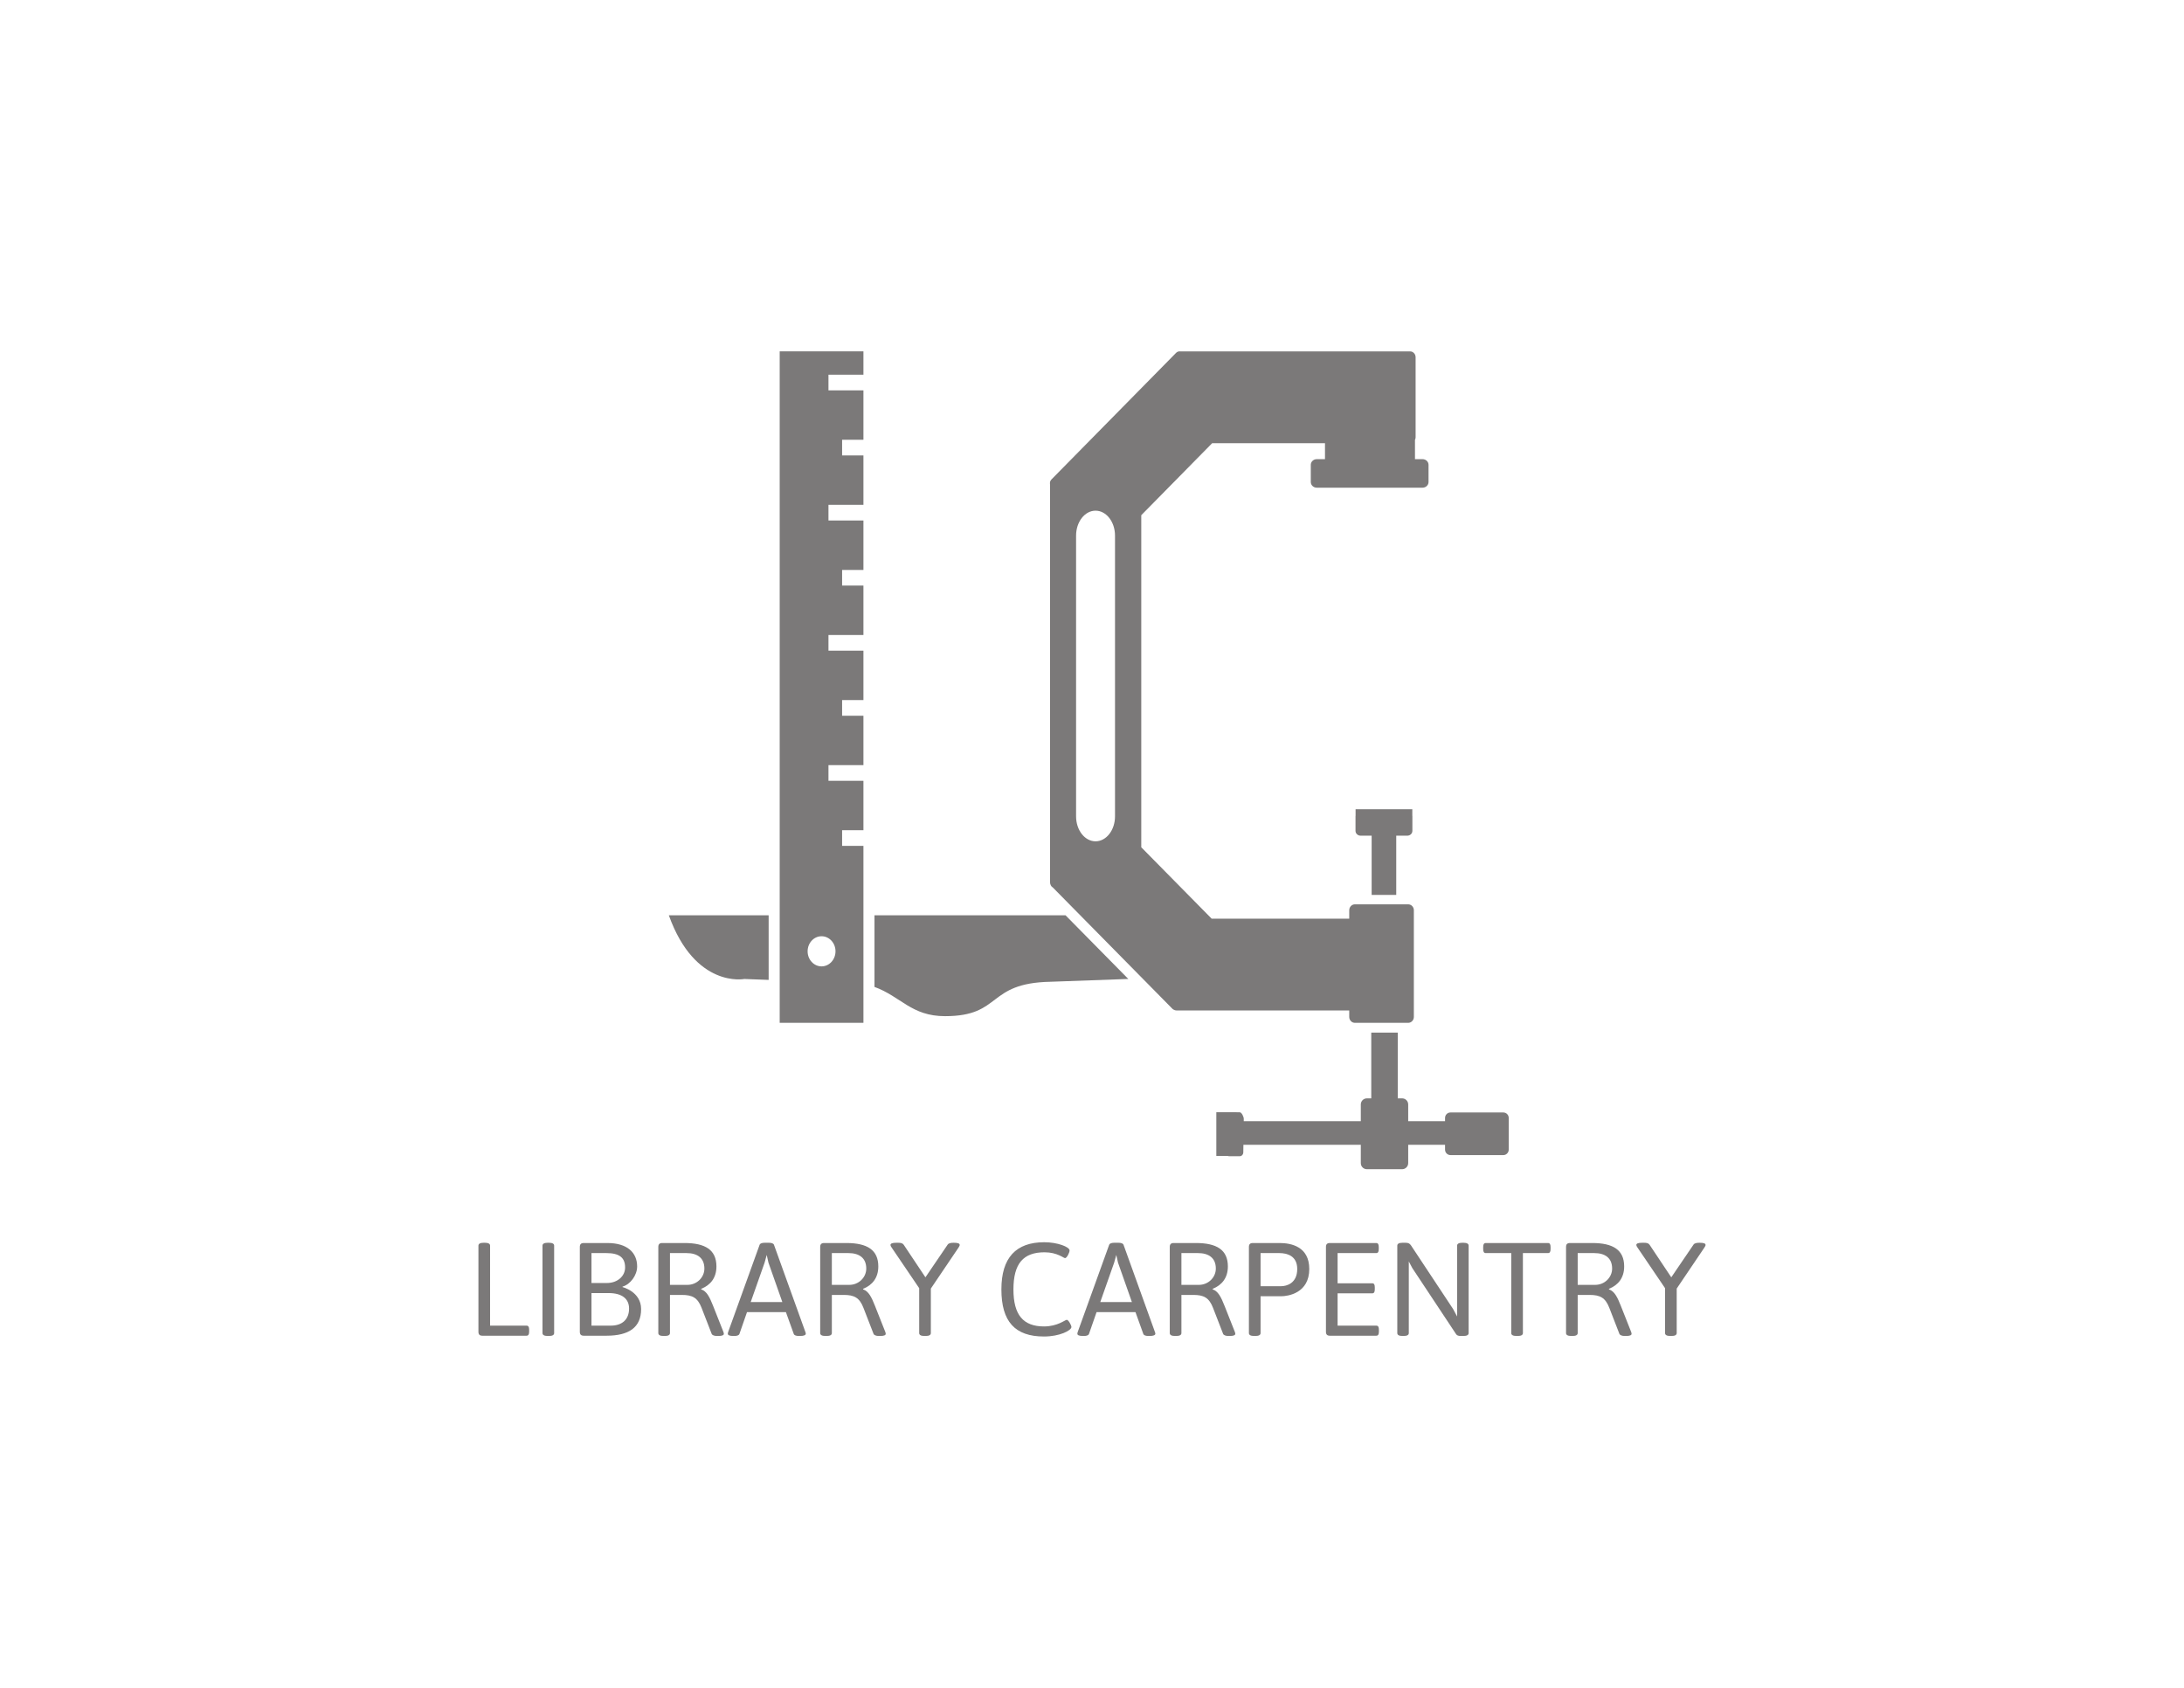
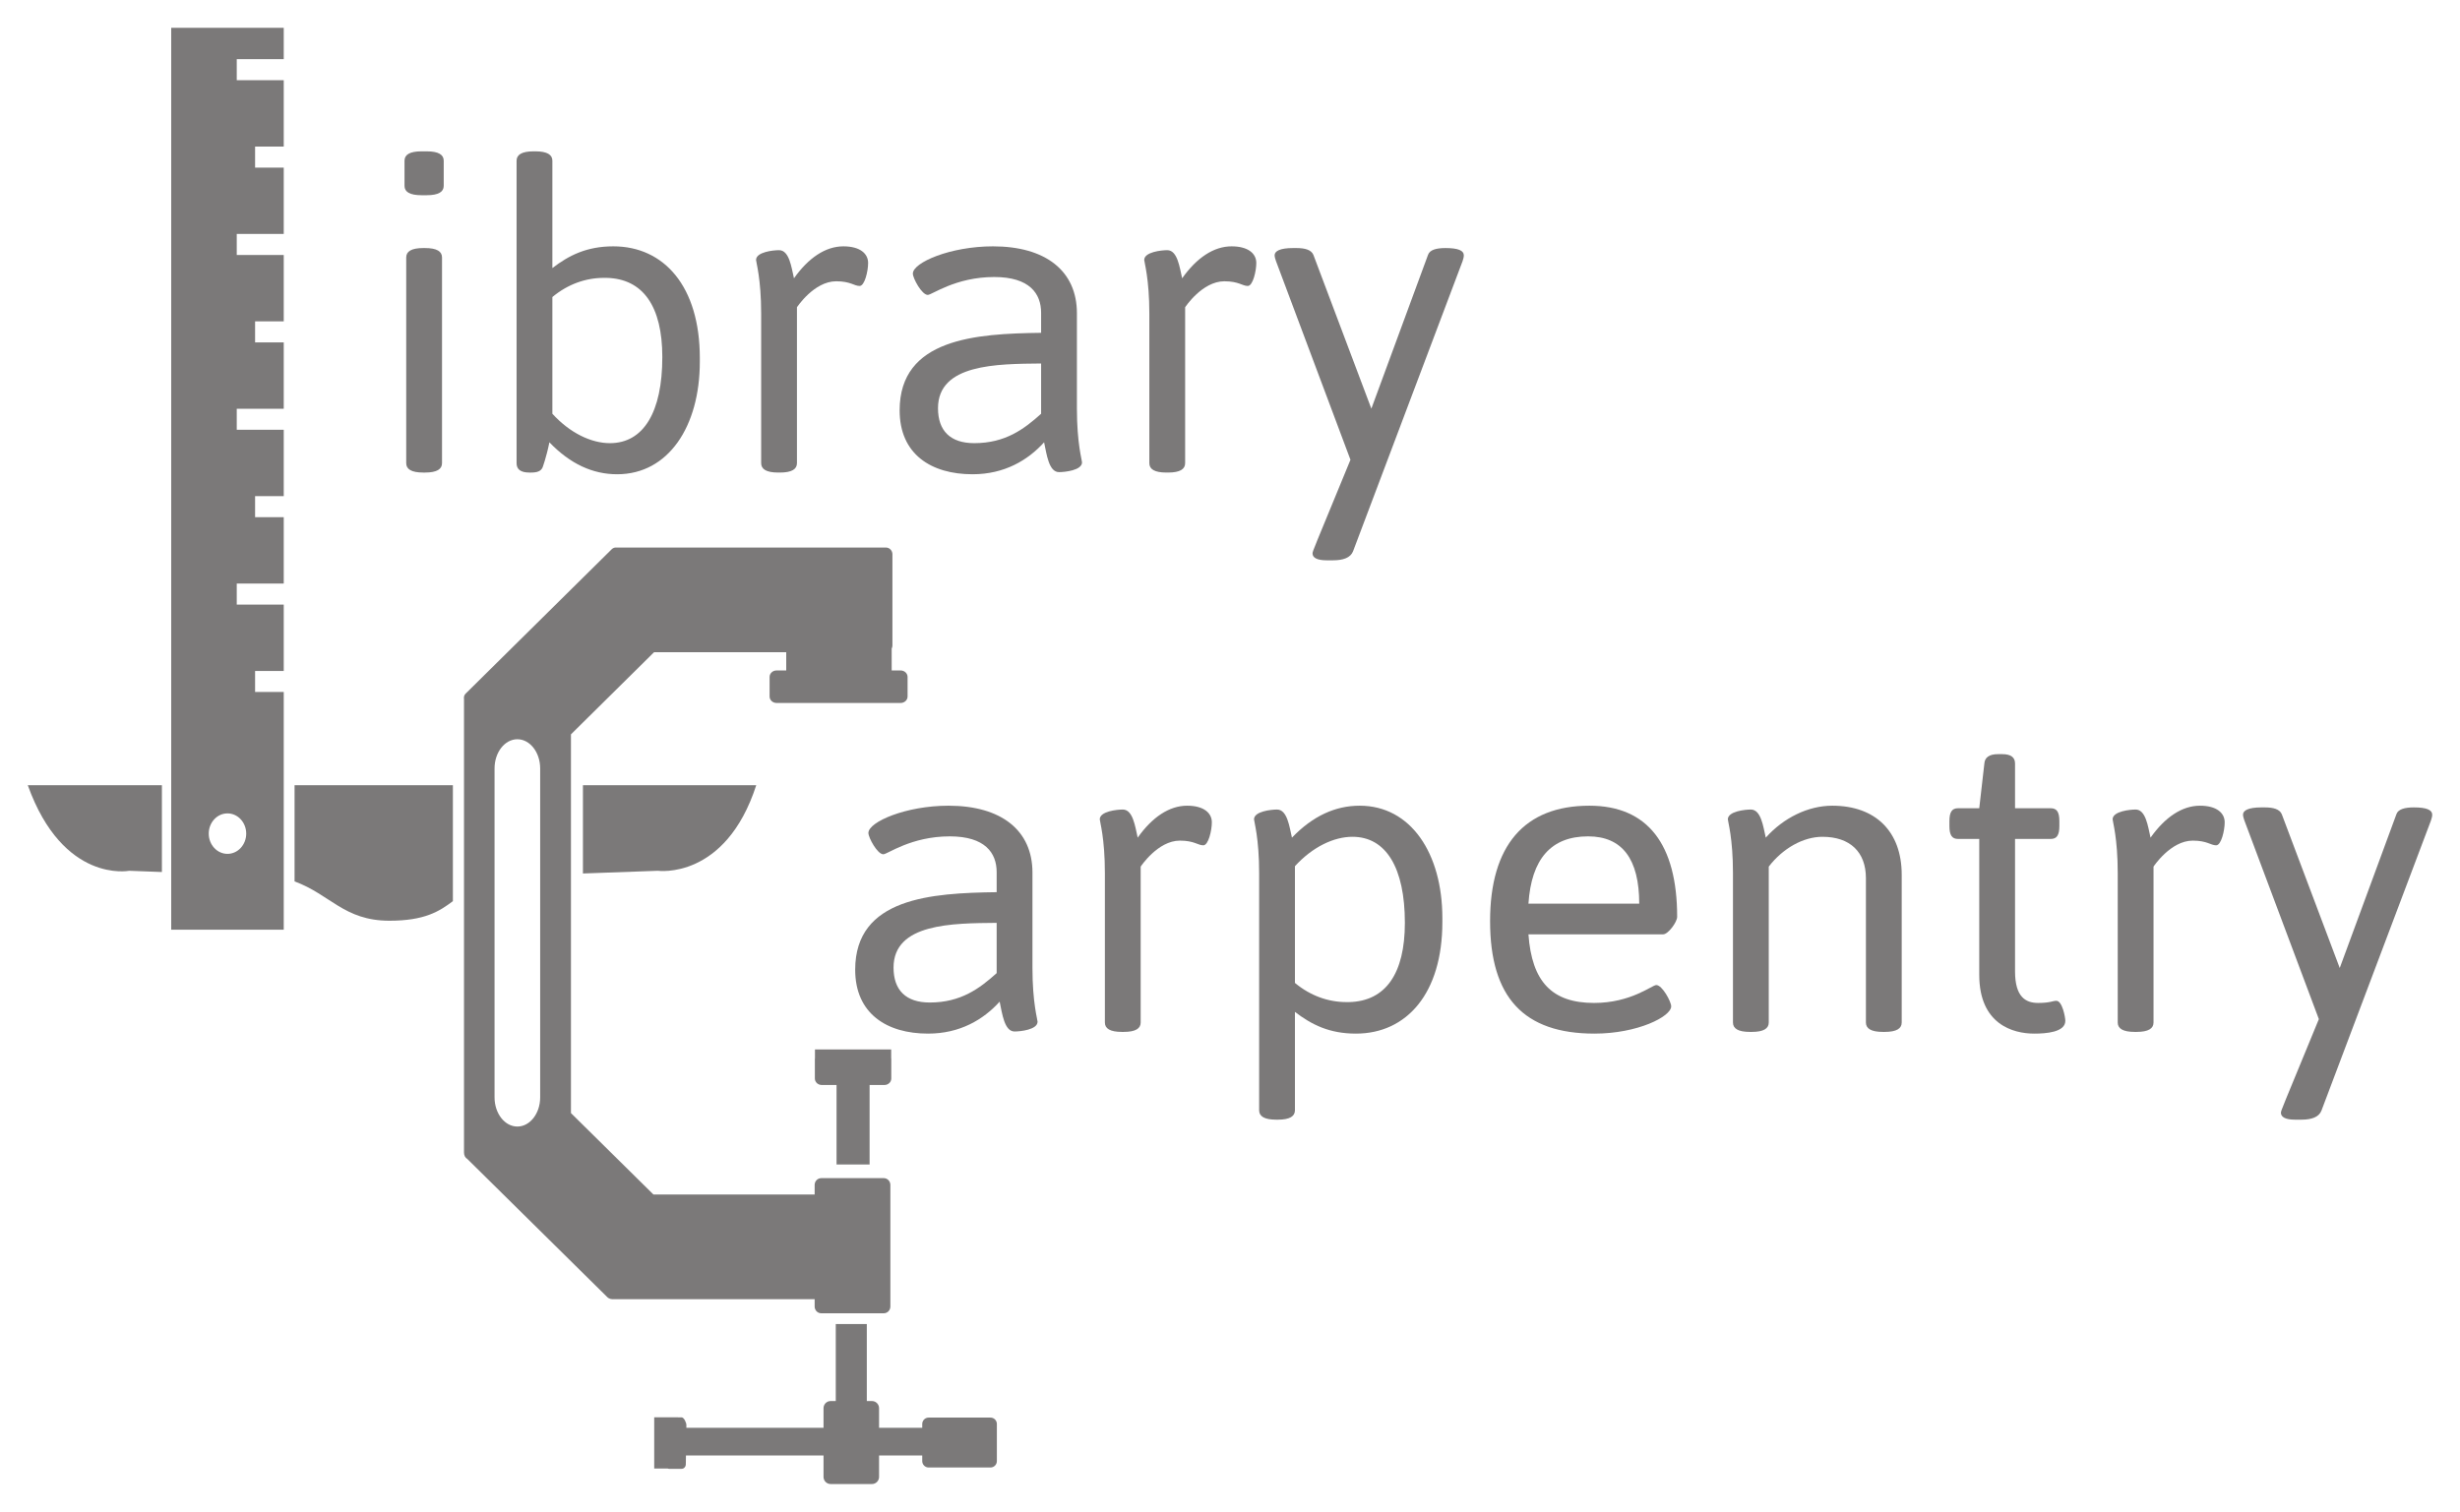
- <svg xmlns="http://www.w3.org/2000/svg" id="svg3336" version="1.1" xml:space="preserve" width="990" height="765" viewBox="0 0 990 765">
-   <defs id="defs3340">
-     <clipPath clipPathUnits="userSpaceOnUse" id="clipPath3350">
-       <path d="M 0,612 792,612 792,0 0,0 0,612 Z" id="path3352" />
+ <svg xmlns="http://www.w3.org/2000/svg" version="1.1" id="svg2" xml:space="preserve" width="885.224" height="544.169" viewBox="0 0 885.224 544.169">
+   <defs id="defs6">
+     <clipPath clipPathUnits="userSpaceOnUse" id="clipPath18">
+       <path d="M 0,612 H 792 V 0 H 0 Z" id="path16" />
    </clipPath>
  </defs>
-   <g id="g3344" transform="matrix(1.25,0,0,-1.25,0,765)">
-     <g id="g3346">
-       <g id="g3348" clip-path="url(#clipPath3350)">
-         <g id="g3354" transform="translate(173.498,160.3262)">
-           <path d="m 0,0 c 0,0.672 0.576,1.057 1.922,1.057 l 0.383,0 c 1.343,0 1.92,-0.385 1.92,-1.057 l 0,-28.994 13.201,0 c 0.672,0 0.961,-0.432 0.961,-1.442 l 0,-0.767 c 0,-1.008 -0.289,-1.44 -0.961,-1.44 l -15.985,0 C 0.434,-32.643 0,-32.211 0,-31.203 L 0,0 Z" style="fill:#7b7979;fill-opacity:1;fill-rule:nonzero;stroke:none" id="path3356" />
+   <g id="g10" transform="matrix(1.333333,0,0,-1.333333,-85.3884,680.0847)">
+     <g id="g12">
+       <g id="g14" clip-path="url(#clipPath18)">
+         <g id="g20" transform="translate(314.9707,239.4268)">
+           <path d="M 0,0 C 8.395,0 13.455,3.795 18.055,7.935 V 21.506 C 6.095,21.391 -9.775,21.391 -9.775,9.431 -9.775,3.335 -6.441,0 0,0 m 18.055,29.786 v 5.405 c 0,5.175 -3.105,9.662 -12.651,9.662 -10.465,0 -16.791,-4.832 -17.94,-4.832 -1.61,0 -4.025,4.486 -4.025,5.751 0,2.991 10.12,7.36 21.621,7.36 14.26,0 22.656,-6.67 22.656,-18.055 V 9.315 c 0,-9.43 1.38,-13.916 1.38,-14.49 0,-2.185 -4.715,-2.646 -6.21,-2.646 -2.761,0 -3.335,4.831 -4.026,8.05 -4.37,-4.83 -10.695,-8.625 -19.321,-8.625 -11.155,0 -19.666,5.406 -19.666,17.251 0,19.436 20.586,20.701 38.182,20.931" style="fill:#7b7979;fill-opacity:1;fill-rule:nonzero;stroke:none" id="path22" />
        </g>
-         <g id="g3358" transform="translate(196.7305,160.3262)">
-           <path d="m 0,0 c 0,0.672 0.576,1.057 1.92,1.057 l 0.385,0 c 1.343,0 1.92,-0.385 1.92,-1.057 l 0,-31.684 c 0,-0.671 -0.577,-1.054 -1.92,-1.054 l -0.385,0 c -1.344,0 -1.92,0.383 -1.92,1.054 L 0,0 Z" style="fill:#7b7979;fill-opacity:1;fill-rule:nonzero;stroke:none" id="path3360" />
+         <g id="g24" transform="translate(362.2344,274.3887)">
+           <path d="m 0,0 c 0,9.43 -1.381,13.915 -1.381,14.49 0,2.186 4.716,2.645 6.211,2.645 2.76,0 3.336,-4.6 4.025,-7.59 3.911,5.52 8.51,8.625 13.34,8.625 4.487,0 6.671,-1.955 6.671,-4.484 0,-2.186 -0.92,-6.211 -2.3,-6.211 C 25.071,7.475 24.15,8.74 20.24,8.74 14.261,8.74 9.66,1.725 9.66,1.725 v -42.092 c 0,-1.611 -1.38,-2.53 -4.599,-2.53 H 4.6 c -3.22,0 -4.6,0.919 -4.6,2.53 z" style="fill:#7b7979;fill-opacity:1;fill-rule:nonzero;stroke:none" id="path26" />
        </g>
-         <g id="g3362" transform="translate(221.5,131.332)">
-           <path d="m 0,0 c 4.271,0 6.625,2.4 6.625,6.191 0,3.506 -2.496,5.618 -7.441,5.618 l -6.192,0 L -7.008,0 0,0 Z m -1.439,15.457 c 3.886,0 6.623,2.496 6.623,5.617 0,3.551 -2.016,5.233 -6.817,5.233 l -5.375,0 0,-10.85 5.569,0 z m -9.793,13.057 c 0,1.007 0.431,1.441 1.439,1.441 l 8.594,0 c 7.152,0 10.752,-3.457 10.752,-8.498 0,-3.217 -2.496,-6.527 -5.282,-7.297 l 0,-0.191 c 0,0 6.721,-1.633 6.721,-7.969 0,-6.672 -4.463,-9.648 -12.529,-9.648 l -8.256,0 c -1.008,0 -1.439,0.431 -1.439,1.439 l 0,30.723 z" style="fill:#7b7979;fill-opacity:1;fill-rule:nonzero;stroke:none" id="path3364" />
+         <g id="g28" transform="translate(427.4404,239.541)">
+           <path d="m 0,0 h 0.69 c 9.89,0.23 15.065,7.706 15.065,21.392 0,14.835 -5.06,23.231 -14.145,23.231 -5.06,0 -10.81,-2.761 -15.526,-7.935 V 5.176 C -9.776,1.726 -4.945,0 0,0 m -13.916,-29.211 c 0,-1.609 -1.38,-2.53 -4.601,-2.53 h -0.459 c -3.22,0 -4.6,0.921 -4.6,2.53 v 64.059 c 0,9.429 -1.38,13.915 -1.38,14.49 0,2.185 4.715,2.644 6.21,2.644 2.761,0 3.335,-4.599 4.025,-7.589 5.636,5.865 11.731,8.625 18.286,8.625 13.801,0 22.311,-12.88 22.311,-30.362 v -1.035 c 0,-19.32 -9.66,-30.131 -23.346,-30.131 -7.131,0 -11.961,2.415 -16.446,5.865 z" style="fill:#7b7979;fill-opacity:1;fill-rule:nonzero;stroke:none" id="path30" />
        </g>
-         <g id="g3366" transform="translate(249.291,146.1172)">
-           <path d="m 0,0 c 3.457,0 6.145,2.736 6.145,5.904 0,3.889 -2.592,5.617 -6.481,5.617 l -6,0 L -6.336,0 0,0 Z m -10.561,13.729 c 0,1.007 0.432,1.441 1.44,1.441 l 8.064,0 c 7.491,0 11.571,-2.449 11.571,-8.498 0,-4.127 -2.16,-6.768 -5.522,-8.111 l 0,-0.194 c 2.018,-0.672 3.072,-2.832 4.321,-6 l 3.744,-9.457 c 0.097,-0.287 0.144,-0.527 0.144,-0.672 0,-0.48 -0.623,-0.767 -2.015,-0.767 l -0.481,0 c -0.959,0 -1.728,0.287 -1.92,0.767 l -3.648,9.408 c -1.44,3.745 -3.408,4.706 -7.153,4.706 l -4.32,0 0,-13.827 c 0,-0.671 -0.576,-1.054 -1.92,-1.054 l -0.385,0 c -1.343,0 -1.92,0.383 -1.92,1.054 l 0,31.204 z" style="fill:#7b7979;fill-opacity:1;fill-rule:nonzero;stroke:none" id="path3368" />
+         <g id="g32" transform="translate(506.4453,266.1074)">
+           <path d="M 0,0 C 0,12.076 -4.6,18.172 -13.801,18.172 -23.806,18.172 -29.096,12.076 -29.9,0 Z m -13.455,26.451 c 15.756,0 23.691,-10.465 23.691,-30.015 0,-1.381 -2.416,-4.715 -3.795,-4.715 H -29.9 c 0.92,-12.766 6.324,-18.517 17.711,-18.517 10.004,0 15.64,4.83 16.79,4.83 1.61,0 4.025,-4.485 4.025,-5.75 0,-2.761 -9.085,-7.36 -20.701,-7.36 -19.091,0 -28.177,9.775 -28.177,30.361 0,20.356 9.201,31.166 26.797,31.166" style="fill:#7b7979;fill-opacity:1;fill-rule:nonzero;stroke:none" id="path34" />
        </g>
-         <g id="g3370" transform="translate(283.707,139.877)">
-           <path d="M 0,0 -5.041,14.305 -5.664,17.09 -6.432,14.305 -11.473,0 0,0 Z m -19.633,-10.801 11.377,31.537 c 0.192,0.577 0.959,0.77 1.92,0.77 l 1.391,0 c 0.961,0 1.728,-0.193 1.922,-0.77 L 8.354,-10.85 c 0.095,-0.24 0.142,-0.431 0.142,-0.623 0,-0.48 -0.623,-0.816 -2.064,-0.816 l -0.383,0 c -0.961,0 -1.729,0.191 -1.92,0.768 l -2.832,7.873 -14.113,0 -2.737,-7.873 c -0.193,-0.577 -0.961,-0.768 -1.92,-0.768 l -0.24,0 c -1.441,0 -2.064,0.287 -2.064,0.816 0,0.192 0.047,0.383 0.144,0.672" style="fill:#7b7979;fill-opacity:1;fill-rule:nonzero;stroke:none" id="path3372" />
+         <g id="g36" transform="translate(531.7422,274.3887)">
+           <path d="m 0,0 c 0,9.43 -1.38,13.915 -1.38,14.49 0,2.186 4.716,2.645 6.21,2.645 2.761,0 3.336,-4.6 4.025,-7.59 4.831,5.405 11.501,8.625 17.942,8.625 11.73,0 18.746,-7.015 18.746,-18.631 v -39.906 c 0,-1.611 -1.381,-2.53 -4.601,-2.53 h -0.46 c -3.22,0 -4.6,0.919 -4.6,2.53 v 38.986 c 0,7.016 -4.255,11.156 -11.731,11.156 -5.174,0 -10.695,-3.105 -14.491,-8.05 v -42.092 c 0,-1.611 -1.379,-2.53 -4.599,-2.53 h -0.46 c -3.22,0 -4.601,0.919 -4.601,2.53 z" style="fill:#7b7979;fill-opacity:1;fill-rule:nonzero;stroke:none" id="path38" />
        </g>
-         <g id="g3374" transform="translate(307.9941,146.1172)">
-           <path d="m 0,0 c 3.457,0 6.145,2.736 6.145,5.904 0,3.889 -2.592,5.617 -6.481,5.617 l -6,0 L -6.336,0 0,0 Z m -10.561,13.729 c 0,1.007 0.432,1.441 1.44,1.441 l 8.064,0 c 7.489,0 11.571,-2.449 11.571,-8.498 0,-4.127 -2.162,-6.768 -5.522,-8.111 l 0,-0.194 c 2.016,-0.672 3.072,-2.832 4.321,-6 l 3.744,-9.457 c 0.095,-0.287 0.144,-0.527 0.144,-0.672 0,-0.48 -0.625,-0.767 -2.015,-0.767 l -0.481,0 c -0.961,0 -1.728,0.287 -1.92,0.767 l -3.648,9.408 c -1.442,3.745 -3.408,4.706 -7.153,4.706 l -4.32,0 0,-13.827 c 0,-0.671 -0.576,-1.054 -1.922,-1.054 l -0.383,0 c -1.343,0 -1.92,0.383 -1.92,1.054 l 0,31.204 z" style="fill:#7b7979;fill-opacity:1;fill-rule:nonzero;stroke:none" id="path3376" />
+         <g id="g40" transform="translate(598.2119,283.5889)">
+           <path d="M 0,0 H -5.751 C -7.36,0 -8.05,1.034 -8.05,3.45 v 1.38 c 0,2.415 0.69,3.45 2.299,3.45 L 0,8.28 1.38,20.356 c 0.115,1.61 1.266,2.53 3.68,2.53 h 1.15 c 2.416,0 3.45,-0.92 3.45,-2.53 V 8.28 h 9.661 c 1.61,0 2.3,-1.035 2.3,-3.45 V 3.45 C 21.621,1.034 20.931,0 19.321,0 H 9.66 v -35.767 c 0,-6.9 2.876,-8.51 6.21,-8.51 3.336,0 3.91,0.575 4.945,0.575 1.611,0 2.416,-4.486 2.416,-5.405 0,-3.106 -5.291,-3.451 -8.396,-3.451 C 9.085,-52.558 0,-50.027 0,-36.687 Z" style="fill:#7b7979;fill-opacity:1;fill-rule:nonzero;stroke:none" id="path42" />
        </g>
-         <g id="g3378" transform="translate(333.3359,144.916)">
-           <path d="m 0,0 -10.031,14.785 c -0.24,0.338 -0.385,0.625 -0.385,0.865 0,0.528 0.576,0.817 2.209,0.817 l 0.527,0 c 1.008,0 1.68,-0.145 2.065,-0.721 L 2.258,3.938 10.322,15.795 c 0.336,0.527 1.199,0.672 2.16,0.672 1.584,0 2.207,-0.24 2.207,-0.817 0,-0.24 -0.191,-0.527 -0.382,-0.865 L 4.225,-0.143 l 0,-16.13 c 0,-0.672 -0.577,-1.055 -1.92,-1.055 l -0.383,0 C 0.576,-17.328 0,-16.945 0,-16.273 L 0,0 Z" style="fill:#7b7979;fill-opacity:1;fill-rule:nonzero;stroke:none" id="path3380" />
+         <g id="g44" transform="translate(635.5859,274.3887)">
+           <path d="m 0,0 c 0,9.43 -1.38,13.915 -1.38,14.49 0,2.186 4.716,2.645 6.21,2.645 2.761,0 3.336,-4.6 4.025,-7.59 3.911,5.52 8.511,8.625 13.341,8.625 4.486,0 6.671,-1.955 6.671,-4.484 0,-2.186 -0.92,-6.211 -2.301,-6.211 -1.494,0 -2.415,1.265 -6.325,1.265 C 14.262,8.74 9.66,1.725 9.66,1.725 v -42.092 c 0,-1.611 -1.379,-2.53 -4.599,-2.53 h -0.46 c -3.22,0 -4.601,0.919 -4.601,2.53 z" style="fill:#7b7979;fill-opacity:1;fill-rule:nonzero;stroke:none" id="path46" />
        </g>
-         <g id="g3382" transform="translate(378.6973,161.5742)">
-           <path d="m 0,0 c 4.752,0 9.168,-1.68 9.168,-2.977 0,-0.816 -1.008,-2.783 -1.633,-2.783 -0.527,0 -2.832,2.112 -7.439,2.112 -7.682,0 -11.282,-4.032 -11.282,-13.489 0,-9.217 3.553,-13.394 11.088,-13.394 4.946,0 7.633,2.4 8.258,2.4 0.623,0 1.68,-2.015 1.68,-2.592 0,-1.297 -4.32,-3.457 -9.938,-3.457 -10.511,0 -15.457,5.377 -15.457,17.09 C -15.555,-5.617 -10.273,0 0,0" style="fill:#7b7979;fill-opacity:1;fill-rule:nonzero;stroke:none" id="path3384" />
+         <g id="g48" transform="translate(669.7402,288.6484)">
+           <path d="m 0,0 c -0.114,0.346 -0.344,1.035 -0.344,1.496 0,1.15 1.494,1.955 4.945,1.955 h 0.92 c 2.299,0 4.025,-0.461 4.6,-1.841 L 25.762,-39.906 41.057,1.61 c 0.461,1.38 2.3,1.841 4.716,1.841 3.45,0 4.946,-0.69 4.946,-1.955 0,-0.461 -0.115,-0.92 -0.346,-1.611 L 20.816,-78.434 c -0.689,-1.724 -2.644,-2.415 -5.404,-2.415 h -1.726 c -2.53,0 -3.795,0.691 -3.795,1.841 0,0.69 0.23,0.92 10.236,25.301 z" style="fill:#7b7979;fill-opacity:1;fill-rule:nonzero;stroke:none" id="path50" />
        </g>
-         <g id="g3386" transform="translate(410.4727,139.877)">
-           <path d="M 0,0 -5.041,14.305 -5.664,17.09 -6.434,14.305 -11.473,0 0,0 Z m -19.635,-10.801 11.377,31.537 c 0.194,0.577 0.961,0.77 1.92,0.77 l 1.393,0 c 0.961,0 1.728,-0.193 1.92,-0.77 L 8.352,-10.85 c 0.097,-0.24 0.144,-0.431 0.144,-0.623 0,-0.48 -0.623,-0.816 -2.064,-0.816 l -0.383,0 c -0.961,0 -1.729,0.191 -1.922,0.768 l -2.832,7.873 -14.113,0 -2.737,-7.873 c -0.191,-0.577 -0.959,-0.768 -1.92,-0.768 l -0.24,0 c -1.439,0 -2.062,0.287 -2.062,0.816 0,0.192 0.047,0.383 0.142,0.672" style="fill:#7b7979;fill-opacity:1;fill-rule:nonzero;stroke:none" id="path3388" />
+         <g id="g52" transform="translate(173.6738,440.5723)">
+           <path d="m 0,0 c 0,1.609 1.381,2.529 4.602,2.529 h 0.459 c 3.22,0 4.6,-0.92 4.6,-2.529 v -55.548 c 0,-1.61 -1.38,-2.53 -4.6,-2.53 H 4.602 c -3.221,0 -4.602,0.92 -4.602,2.53 z m -0.459,19.32 v 6.785 c 0,1.611 1.38,2.531 4.6,2.531 h 1.38 c 3.22,0 4.6,-0.92 4.6,-2.531 V 19.32 c 0,-1.609 -1.38,-2.529 -4.6,-2.529 h -1.38 c -3.22,0 -4.6,0.92 -4.6,2.529" style="fill:#7b7979;fill-opacity:1;fill-rule:nonzero;stroke:none" id="path54" />
        </g>
-         <g id="g3390" transform="translate(434.7598,146.1172)">
-           <path d="m 0,0 c 3.457,0 6.145,2.736 6.145,5.904 0,3.889 -2.592,5.617 -6.481,5.617 l -6,0 L -6.336,0 0,0 Z m -10.561,13.729 c 0,1.007 0.432,1.441 1.44,1.441 l 8.064,0 c 7.489,0 11.571,-2.449 11.571,-8.498 0,-4.127 -2.162,-6.768 -5.522,-8.111 l 0,-0.194 c 2.016,-0.672 3.072,-2.832 4.321,-6 l 3.744,-9.457 c 0.095,-0.287 0.144,-0.527 0.144,-0.672 0,-0.48 -0.625,-0.767 -2.015,-0.767 l -0.481,0 c -0.961,0 -1.728,0.287 -1.92,0.767 l -3.648,9.408 c -1.442,3.745 -3.408,4.706 -7.153,4.706 l -4.32,0 0,-13.827 c 0,-0.671 -0.576,-1.054 -1.922,-1.054 l -0.383,0 c -1.343,0 -1.92,0.383 -1.92,1.054 l 0,31.204 z" style="fill:#7b7979;fill-opacity:1;fill-rule:nonzero;stroke:none" id="path3392" />
+         <g id="g56" transform="translate(228.6465,390.4297)">
+           <path d="m 0,0 c 9.084,0 14.145,8.395 14.145,23.23 0,13.686 -5.175,21.163 -15.066,21.392 h -0.69 c -4.946,0 -9.776,-1.726 -13.915,-5.175 V 7.936 C -10.811,2.76 -5.061,0 0,0 m -25.188,76.248 c 0,1.61 1.381,2.53 4.601,2.53 h 0.46 c 3.221,0 4.601,-0.92 4.601,-2.53 v -28.98 c 4.485,3.449 9.315,5.865 16.446,5.865 13.685,0 23.346,-10.811 23.346,-30.132 v -1.035 c 0,-17.482 -8.511,-30.362 -22.311,-30.362 -6.557,0 -12.651,2.761 -18.287,8.626 -0.805,-4.025 -1.84,-6.786 -1.84,-6.786 -0.46,-1.034 -1.494,-1.38 -3.105,-1.38 h -0.459 c -2.416,0 -3.452,0.92 -3.452,2.531 z" style="fill:#7b7979;fill-opacity:1;fill-rule:nonzero;stroke:none" id="path58" />
        </g>
-         <g id="g3394" transform="translate(464.6152,145.6367)">
-           <path d="m 0,0 c 1.92,0 5.809,1.008 5.809,6.24 0,4.752 -3.649,5.762 -6.481,5.762 l -6.816,0 L -7.488,0 0,0 Z m -11.713,14.209 c 0,1.008 0.432,1.441 1.44,1.441 l 9.744,0 c 4.129,0 10.705,-1.296 10.705,-9.41 0,-8.785 -7.729,-9.888 -10.225,-9.888 l -7.439,0 0,-13.346 c 0,-0.672 -0.576,-1.055 -1.92,-1.055 l -0.385,0 c -1.344,0 -1.92,0.383 -1.92,1.055 l 0,31.203 z" style="fill:#7b7979;fill-opacity:1;fill-rule:nonzero;stroke:none" id="path3396" />
+         <g id="g60" transform="translate(269.4678,425.3906)">
+           <path d="m 0,0 c 0,9.432 -1.38,13.916 -1.38,14.491 0,2.185 4.715,2.646 6.21,2.646 2.761,0 3.335,-4.601 4.025,-7.591 3.911,5.52 8.511,8.626 13.341,8.626 4.485,0 6.67,-1.955 6.67,-4.486 0,-2.185 -0.92,-6.209 -2.3,-6.209 -1.495,0 -2.415,1.263 -6.325,1.263 C 14.261,8.74 9.66,1.726 9.66,1.726 v -42.092 c 0,-1.611 -1.38,-2.53 -4.6,-2.53 H 4.601 C 1.38,-42.896 0,-41.977 0,-40.366 Z" style="fill:#7b7979;fill-opacity:1;fill-rule:nonzero;stroke:none" id="path62" />
        </g>
-         <g id="g3398" transform="translate(480.8379,159.8457)">
-           <path d="m 0,0 c 0,1.008 0.432,1.441 1.439,1.441 l 16.754,0 c 0.672,0 0.959,-0.433 0.959,-1.441 l 0,-0.768 c 0,-1.007 -0.287,-1.439 -0.959,-1.439 l -13.968,0 0,-10.945 12.527,0 c 0.674,0 0.961,-0.432 0.961,-1.442 l 0,-0.767 c 0,-1.008 -0.287,-1.44 -0.961,-1.44 l -12.527,0 0,-11.713 14.015,0 c 0.672,0 0.961,-0.431 0.961,-1.441 l 0,-0.768 c 0,-1.007 -0.289,-1.439 -0.961,-1.439 l -16.801,0 C 0.432,-32.162 0,-31.73 0,-30.723 L 0,0 Z" style="fill:#7b7979;fill-opacity:1;fill-rule:nonzero;stroke:none" id="path3400" />
+         <g id="g64" transform="translate(326.9688,390.4297)">
+           <path d="m 0,0 c 8.395,0 13.455,3.795 18.055,7.936 v 13.57 C 6.095,21.391 -9.775,21.391 -9.775,9.43 -9.775,3.335 -6.441,0 0,0 m 18.055,29.786 v 5.405 c 0,5.176 -3.105,9.661 -12.651,9.661 -10.465,0 -16.791,-4.831 -17.94,-4.831 -1.61,0 -4.025,4.486 -4.025,5.75 0,2.991 10.12,7.362 21.621,7.362 14.26,0 22.656,-6.671 22.656,-18.057 V 9.315 c 0,-9.43 1.38,-13.916 1.38,-14.491 0,-2.184 -4.715,-2.644 -6.21,-2.644 -2.761,0 -3.335,4.83 -4.026,8.05 -4.37,-4.831 -10.695,-8.626 -19.321,-8.626 -11.155,0 -19.666,5.406 -19.666,17.251 0,19.436 20.586,20.702 38.182,20.931" style="fill:#7b7979;fill-opacity:1;fill-rule:nonzero;stroke:none" id="path66" />
        </g>
-         <g id="g3402" transform="translate(506.709,160.3262)">
-           <path d="m 0,0 c 0,0.672 0.576,1.057 1.92,1.057 l 1.008,0 c 1.056,0 1.537,-0.241 2.015,-0.912 l 15.315,-23.139 1.439,-2.688 0,25.682 c 0,0.672 0.576,1.057 1.92,1.057 l 0.336,0 c 1.346,0 1.922,-0.385 1.922,-1.057 l 0,-31.684 c 0,-0.671 -0.576,-1.054 -1.922,-1.054 l -0.959,0 c -0.912,0 -1.392,0.24 -1.68,0.672 L 5.473,-8.16 l -1.297,2.447 0,-25.971 c 0,-0.671 -0.576,-1.054 -1.92,-1.054 l -0.336,0 c -1.344,0 -1.92,0.383 -1.92,1.054 L 0,0 Z" style="fill:#7b7979;fill-opacity:1;fill-rule:nonzero;stroke:none" id="path3404" />
+         <g id="g68" transform="translate(374.2324,425.3906)">
+           <path d="m 0,0 c 0,9.432 -1.381,13.916 -1.381,14.491 0,2.185 4.716,2.646 6.211,2.646 2.76,0 3.336,-4.601 4.025,-7.591 3.911,5.52 8.51,8.626 13.34,8.626 4.487,0 6.671,-1.955 6.671,-4.486 0,-2.185 -0.92,-6.209 -2.3,-6.209 C 25.071,7.477 24.15,8.74 20.24,8.74 14.261,8.74 9.66,1.726 9.66,1.726 v -42.092 c 0,-1.611 -1.38,-2.53 -4.599,-2.53 H 4.6 c -3.22,0 -4.6,0.919 -4.6,2.53 z" style="fill:#7b7979;fill-opacity:1;fill-rule:nonzero;stroke:none" id="path70" />
        </g>
-         <g id="g3406" transform="translate(548.0371,157.6387)">
-           <path d="m 0,0 -9.217,0 c -0.672,0 -0.961,0.432 -0.961,1.439 l 0,0.768 c 0,1.008 0.289,1.441 0.961,1.441 l 22.514,0 c 0.672,0 0.961,-0.433 0.961,-1.441 l 0,-0.768 C 14.258,0.432 13.969,0 13.297,0 l -9.072,0 0,-28.996 c 0,-0.672 -0.577,-1.055 -1.92,-1.055 l -0.385,0 c -1.344,0 -1.92,0.383 -1.92,1.055 L 0,0 Z" style="fill:#7b7979;fill-opacity:1;fill-rule:nonzero;stroke:none" id="path3408" />
+         <g id="g72" transform="translate(408.3867,439.6523)">
+           <path d="m 0,0 c -0.115,0.345 -0.345,1.035 -0.345,1.494 0,1.151 1.495,1.955 4.945,1.955 h 0.921 c 2.299,0 4.024,-0.459 4.6,-1.84 L 25.762,-39.907 41.057,1.609 c 0.461,1.381 2.3,1.84 4.715,1.84 3.451,0 4.945,-0.689 4.945,-1.955 0,-0.459 -0.114,-0.92 -0.344,-1.609 L 20.816,-78.434 c -0.69,-1.725 -2.645,-2.416 -5.406,-2.416 h -1.724 c -2.53,0 -3.795,0.691 -3.795,1.84 0,0.691 0.23,0.92 10.235,25.302 z" style="fill:#7b7979;fill-opacity:1;fill-rule:nonzero;stroke:none" id="path74" />
        </g>
-         <g id="g3410" transform="translate(578.4707,146.1172)">
-           <path d="m 0,0 c 3.455,0 6.145,2.736 6.145,5.904 0,3.889 -2.594,5.617 -6.483,5.617 l -6,0 L -6.338,0 0,0 Z m -10.563,13.729 c 0,1.007 0.434,1.441 1.442,1.441 l 8.064,0 c 7.489,0 11.569,-2.449 11.569,-8.498 0,-4.127 -2.16,-6.768 -5.52,-8.111 l 0,-0.194 c 2.016,-0.672 3.072,-2.832 4.321,-6 l 3.744,-9.457 c 0.095,-0.287 0.144,-0.527 0.144,-0.672 0,-0.48 -0.625,-0.767 -2.017,-0.767 l -0.481,0 c -0.959,0 -1.726,0.287 -1.92,0.767 l -3.648,9.408 c -1.44,3.745 -3.408,4.706 -7.153,4.706 l -4.32,0 0,-13.827 c 0,-0.671 -0.576,-1.054 -1.92,-1.054 l -0.385,0 c -1.343,0 -1.92,0.383 -1.92,1.054 l 0,31.204 z" style="fill:#7b7979;fill-opacity:1;fill-rule:nonzero;stroke:none" id="path3412" />
+         <g id="g76" transform="translate(268.1396,298.084)">
+           <path d="m 0,0 h -46.771 v -23.824 l 20.206,0.731 c 0,0 18.242,-2.564 26.565,23.093" style="fill:#7b7979;fill-opacity:1;fill-rule:nonzero;stroke:none" id="path78" />
        </g>
-         <g id="g3414" transform="translate(603.8125,144.916)">
-           <path d="m 0,0 -10.033,14.785 c -0.24,0.338 -0.383,0.625 -0.383,0.865 0,0.528 0.576,0.817 2.207,0.817 l 0.529,0 c 1.008,0 1.68,-0.145 2.063,-0.721 L 2.256,3.938 10.32,15.795 c 0.336,0.527 1.201,0.672 2.16,0.672 1.586,0 2.209,-0.24 2.209,-0.817 0,-0.24 -0.191,-0.527 -0.384,-0.865 l -10.08,-14.928 0,-16.13 c 0,-0.672 -0.577,-1.055 -1.92,-1.055 l -0.385,0 c -1.344,0 -1.92,0.383 -1.92,1.055 L 0,0 Z" style="fill:#7b7979;fill-opacity:1;fill-rule:nonzero;stroke:none" id="path3416" />
+         <g id="g80" transform="translate(186.2686,298.084)">
+           <path d="m 0,0 h -42.728 v -25.971 c 9.594,-3.48 13.341,-10.605 25.592,-10.605 9.515,0 13.448,2.511 17.136,5.279 z" style="fill:#7b7979;fill-opacity:1;fill-rule:nonzero;stroke:none" id="path82" />
        </g>
-         <g id="g3418" transform="translate(545.1367,208.623)">
-           <path d="m 0,0 -19.125,0 c -1.098,0 -1.984,-0.885 -1.984,-1.979 l 0,-1.175 -13.364,0 0,6.064 c 0,1.221 -0.984,2.209 -2.199,2.209 l -1.59,0 0,23.838 -9.605,0 0,-23.838 -1.59,0 c -1.217,0 -2.199,-0.988 -2.199,-2.209 l 0,-6.064 -42.451,0 0.009,0.81 c 0,0.791 -0.748,2.407 -1.461,2.407 l -1.14,0 0,0.023 -7.354,-0.002 0,-15.854 4.178,0 c 0.131,-0.048 0.266,-0.091 0.41,-0.091 l 3.906,0 c 0.713,0 1.288,0.642 1.288,1.433 l 0.041,2.709 42.574,0 0,-6.642 c 0,-1.221 0.982,-2.209 2.199,-2.209 l 12.785,0 c 1.215,0 2.199,0.988 2.199,2.209 l 0,6.642 13.364,0 0,-1.754 c 0,-1.093 0.886,-1.978 1.984,-1.978 l 19.125,0 c 1.096,0 1.984,0.885 1.984,1.978 l 0,11.494 C 1.984,-0.885 1.096,0 0,0" style="fill:#7b7979;fill-opacity:1;fill-rule:nonzero;stroke:none" id="path3420" />
+         <g id="g84" transform="translate(209.8252,213.8242)">
+           <path d="m 0,0 c 0,-4.353 -2.758,-7.882 -6.156,-7.882 -3.4,0 -6.157,3.529 -6.157,7.882 v 88.789 c 0,4.357 2.757,7.885 6.157,7.885 3.398,0 6.156,-3.528 6.156,-7.885 z m 97.275,115.246 h -2.406 v 5.904 c 0.123,0.248 0.2,0.528 0.2,0.827 v 24.638 c 0,1 -0.78,1.811 -1.744,1.811 H 20.678 c -0.499,0.054 -0.99,-0.082 -1.342,-0.432 l -39.469,-39.023 c -0.385,-0.381 -0.516,-0.926 -0.424,-1.473 V -14.907 c 0,-0.786 0.368,-1.451 0.879,-1.705 l 37.85,-37.372 c 0.118,-0.117 0.256,-0.2 0.402,-0.267 0.25,-0.142 0.533,-0.23 0.84,-0.23 h 54.664 v -1.984 c 0,-1.01 0.798,-1.828 1.783,-1.828 h 16.87 c 0.986,0 1.784,0.818 1.784,1.828 v 32.827 c 0,1.011 -0.798,1.828 -1.784,1.828 h -16.87 c -0.985,0 -1.783,-0.817 -1.783,-1.828 v -2.586 H 30.566 L 8.307,-4.243 V 97.994 l 22.425,22.172 h 35.677 v -4.92 h -2.608 c -1.039,0 -1.881,-0.779 -1.881,-1.744 v -5.291 c 0,-0.965 0.842,-1.744 1.881,-1.744 h 33.474 c 1.038,0 1.883,0.779 1.883,1.744 v 5.291 c 0,0.965 -0.845,1.744 -1.883,1.744" style="fill:#7b7979;fill-opacity:1;fill-rule:nonzero;stroke:none" id="path86" />
        </g>
-         <g id="g3422" transform="translate(278.7402,280.1211)">
-           <path d="m 0,0 -36.197,0 c 9.541,-26.602 27.375,-23.092 27.375,-23.092 L 0,-23.428 0,0 Z" style="fill:#7b7979;fill-opacity:1;fill-rule:nonzero;stroke:none" id="path3424" />
+         <g id="g88" transform="translate(130.4912,285.0215)">
+           <path d="m 0,0 c 0,-3.017 -2.265,-5.463 -5.058,-5.463 -2.793,0 -5.056,2.446 -5.056,5.463 0,3.016 2.263,5.461 5.056,5.461 C -2.265,5.461 0,3.016 0,0 m 10.128,209.072 v 8.47 H -20.243 V -25.936 h 30.371 v 64.17 H 2.394 v 5.678 h 7.734 V 61.827 H -2.553 v 5.679 H 10.128 V 85.421 H 2.394 v 5.681 h 7.734 v 17.914 H -2.553 v 5.679 h 12.681 v 17.914 H 2.394 v 5.68 h 7.734 v 17.914 H -2.553 v 5.68 h 12.681 v 17.914 H 2.394 v 5.681 h 7.734 v 17.916 H -2.553 v 5.678 z" style="fill:#7b7979;fill-opacity:1;fill-rule:nonzero;stroke:none" id="path90" />
        </g>
-         <g id="g3426" transform="translate(302.9863,267.0625)">
-           <path d="m 0,0 c 0,-3.016 -2.264,-5.463 -5.059,-5.463 -2.791,0 -5.056,2.447 -5.056,5.463 0,3.016 2.265,5.461 5.056,5.461 C -2.264,5.461 0,3.016 0,0 m 10.129,209.074 0,8.469 -30.371,0 0,-243.479 30.371,0 0,64.17 -7.734,0 0,5.678 7.734,0 0,17.916 -12.682,0 0,5.68 12.682,0 0,17.914 -7.734,0 0,5.68 7.734,0 0,17.914 -12.682,0 0,5.679 12.682,0 0,17.916 -7.734,0 0,5.678 7.734,0 0,17.916 -12.682,0 0,5.678 12.682,0 0,17.916 -7.734,0 0,5.68 7.734,0 0,17.916 -12.682,0 0,5.679 12.682,0 z" style="fill:#7b7979;fill-opacity:1;fill-rule:nonzero;stroke:none" id="path3428" />
+         <g id="g92" transform="translate(107.7373,298.084)">
+           <path d="m 0,0 h -36.196 c 9.542,-26.602 27.375,-23.093 27.375,-23.093 L 0,-23.428 Z" style="fill:#7b7979;fill-opacity:1;fill-rule:nonzero;stroke:none" id="path94" />
        </g>
-         <g id="g3430" transform="translate(435.0547,278.8965)">
-           <path d="m 0,0 c 0.143,0.408 0.289,0.803 0.426,1.225 l -2.629,0 L -0.996,0 0,0 Z" style="fill:#7b7979;fill-opacity:1;fill-rule:nonzero;stroke:none" id="path3432" />
+         <g id="g96" transform="translate(331.3496,127.376)">
+           <path d="m 0,0 h -16.679 c -0.957,0 -1.731,-0.771 -1.731,-1.726 V -2.75 h -11.653 v 5.289 c 0,1.065 -0.859,1.927 -1.918,1.927 h -1.387 v 20.79 h -8.378 V 4.466 h -1.386 c -1.06,0 -1.918,-0.862 -1.918,-1.927 V -2.75 h -37.023 l 0.01,0.706 c 0,0.69 -0.654,2.1 -1.276,2.1 h -0.994 v 0.019 l -6.413,-0.001 v -13.827 l 3.643,10e-4 c 0.114,-0.043 0.231,-0.08 0.358,-0.08 h 3.406 c 0.622,0 1.123,0.56 1.123,1.25 l 0.035,2.363 h 37.131 v -5.794 c 0,-1.064 0.858,-1.926 1.918,-1.926 h 11.151 c 1.059,0 1.918,0.862 1.918,1.926 v 5.794 h 11.653 v -1.529 c 0,-0.954 0.774,-1.726 1.731,-1.726 H 0 c 0.956,0 1.731,0.772 1.731,1.726 V -1.726 C 1.731,-0.771 0.956,0 0,0" style="fill:#7b7979;fill-opacity:1;fill-rule:nonzero;stroke:none" id="path98" />
        </g>
-         <g id="g3434" transform="translate(386.4023,280.1211)">
-           <path d="m 0,0 -69.283,0 0,-25.971 c 9.594,-3.48 13.34,-10.605 25.592,-10.605 20.806,0 14.921,12.006 38.164,12.469 l 28.041,1.015 c 0,0 0.105,-0.013 0.283,-0.029 L 0,0 Z" style="fill:#7b7979;fill-opacity:1;fill-rule:nonzero;stroke:none" id="path3436" />
-         </g>
-         <g id="g3438" transform="translate(404.3438,315.9824)">
-           <path d="m 0,0 c 0,-4.99 -3.162,-9.037 -7.059,-9.037 -3.898,0 -7.058,4.047 -7.058,9.037 l 0,101.807 c 0,4.996 3.16,9.041 7.058,9.041 3.897,0 7.059,-4.045 7.059,-9.041 L 0,0 Z m 111.539,129.529 -2.76,0 0,6.955 c 0.141,0.291 0.229,0.62 0.229,0.973 l 0,29.018 c 0,1.177 -0.895,2.132 -1.998,2.132 l -83.301,0 c -0.57,0.063 -1.135,-0.097 -1.537,-0.509 l -45.256,-45.959 c -0.441,-0.45 -0.592,-1.09 -0.486,-1.735 l 0,-144.162 c 0,-0.926 0.422,-1.707 1.007,-2.008 l 43.399,-44.015 c 0.137,-0.137 0.295,-0.235 0.461,-0.313 0.289,-0.168 0.613,-0.271 0.965,-0.271 l 62.677,0 0,-2.338 c 0,-1.188 0.916,-2.152 2.045,-2.152 l 19.344,0 c 1.131,0 2.045,0.964 2.045,2.152 l 0,38.664 c 0,1.189 -0.914,2.152 -2.045,2.152 l -19.344,0 c -1.129,0 -2.045,-0.963 -2.045,-2.152 l 0,-3.047 -49.89,0 -25.524,25.889 0,120.408 25.713,26.113 40.908,0 0,-5.795 -2.99,0 c -1.191,0 -2.156,-0.92 -2.156,-2.052 l 0,-6.233 c 0,-1.137 0.965,-2.055 2.156,-2.055 l 38.383,0 c 1.19,0 2.158,0.918 2.158,2.055 l 0,6.233 c 0,1.132 -0.968,2.052 -2.158,2.052" style="fill:#7b7979;fill-opacity:1;fill-rule:nonzero;stroke:none" id="path3440" />
-         </g>
-         <g id="g3442" transform="translate(493.4121,308.9863)">
-           <path d="m 0,0 3.998,0 0,-21.465 8.918,0 0,21.465 4,0 c 1.023,0 1.855,0.781 1.855,1.746 l 0,5.291 c 0,0.088 -0.015,0.174 -0.027,0.258 l 0,2.295 -20.572,0 0,-2.295 C -1.842,7.211 -1.855,7.125 -1.855,7.037 l 0,-5.291 C -1.855,0.781 -1.025,0 0,0" style="fill:#7b7979;fill-opacity:1;fill-rule:nonzero;stroke:none" id="path3444" />
+         <g id="g100" transform="translate(285.8154,217.1611)">
+           <path d="m 0,0 h 3.998 v -21.466 h 8.919 V 0 h 3.999 c 1.023,0 1.855,0.781 1.855,1.745 v 5.292 c 0,0.088 -0.014,0.174 -0.027,0.258 V 9.589 H -1.828 V 7.295 C -1.842,7.211 -1.855,7.125 -1.855,7.037 V 1.745 C -1.855,0.781 -1.025,0 0,0" style="fill:#7b7979;fill-opacity:1;fill-rule:nonzero;stroke:none" id="path102" />
        </g>
      </g>
    </g>
  </g>
</svg>
